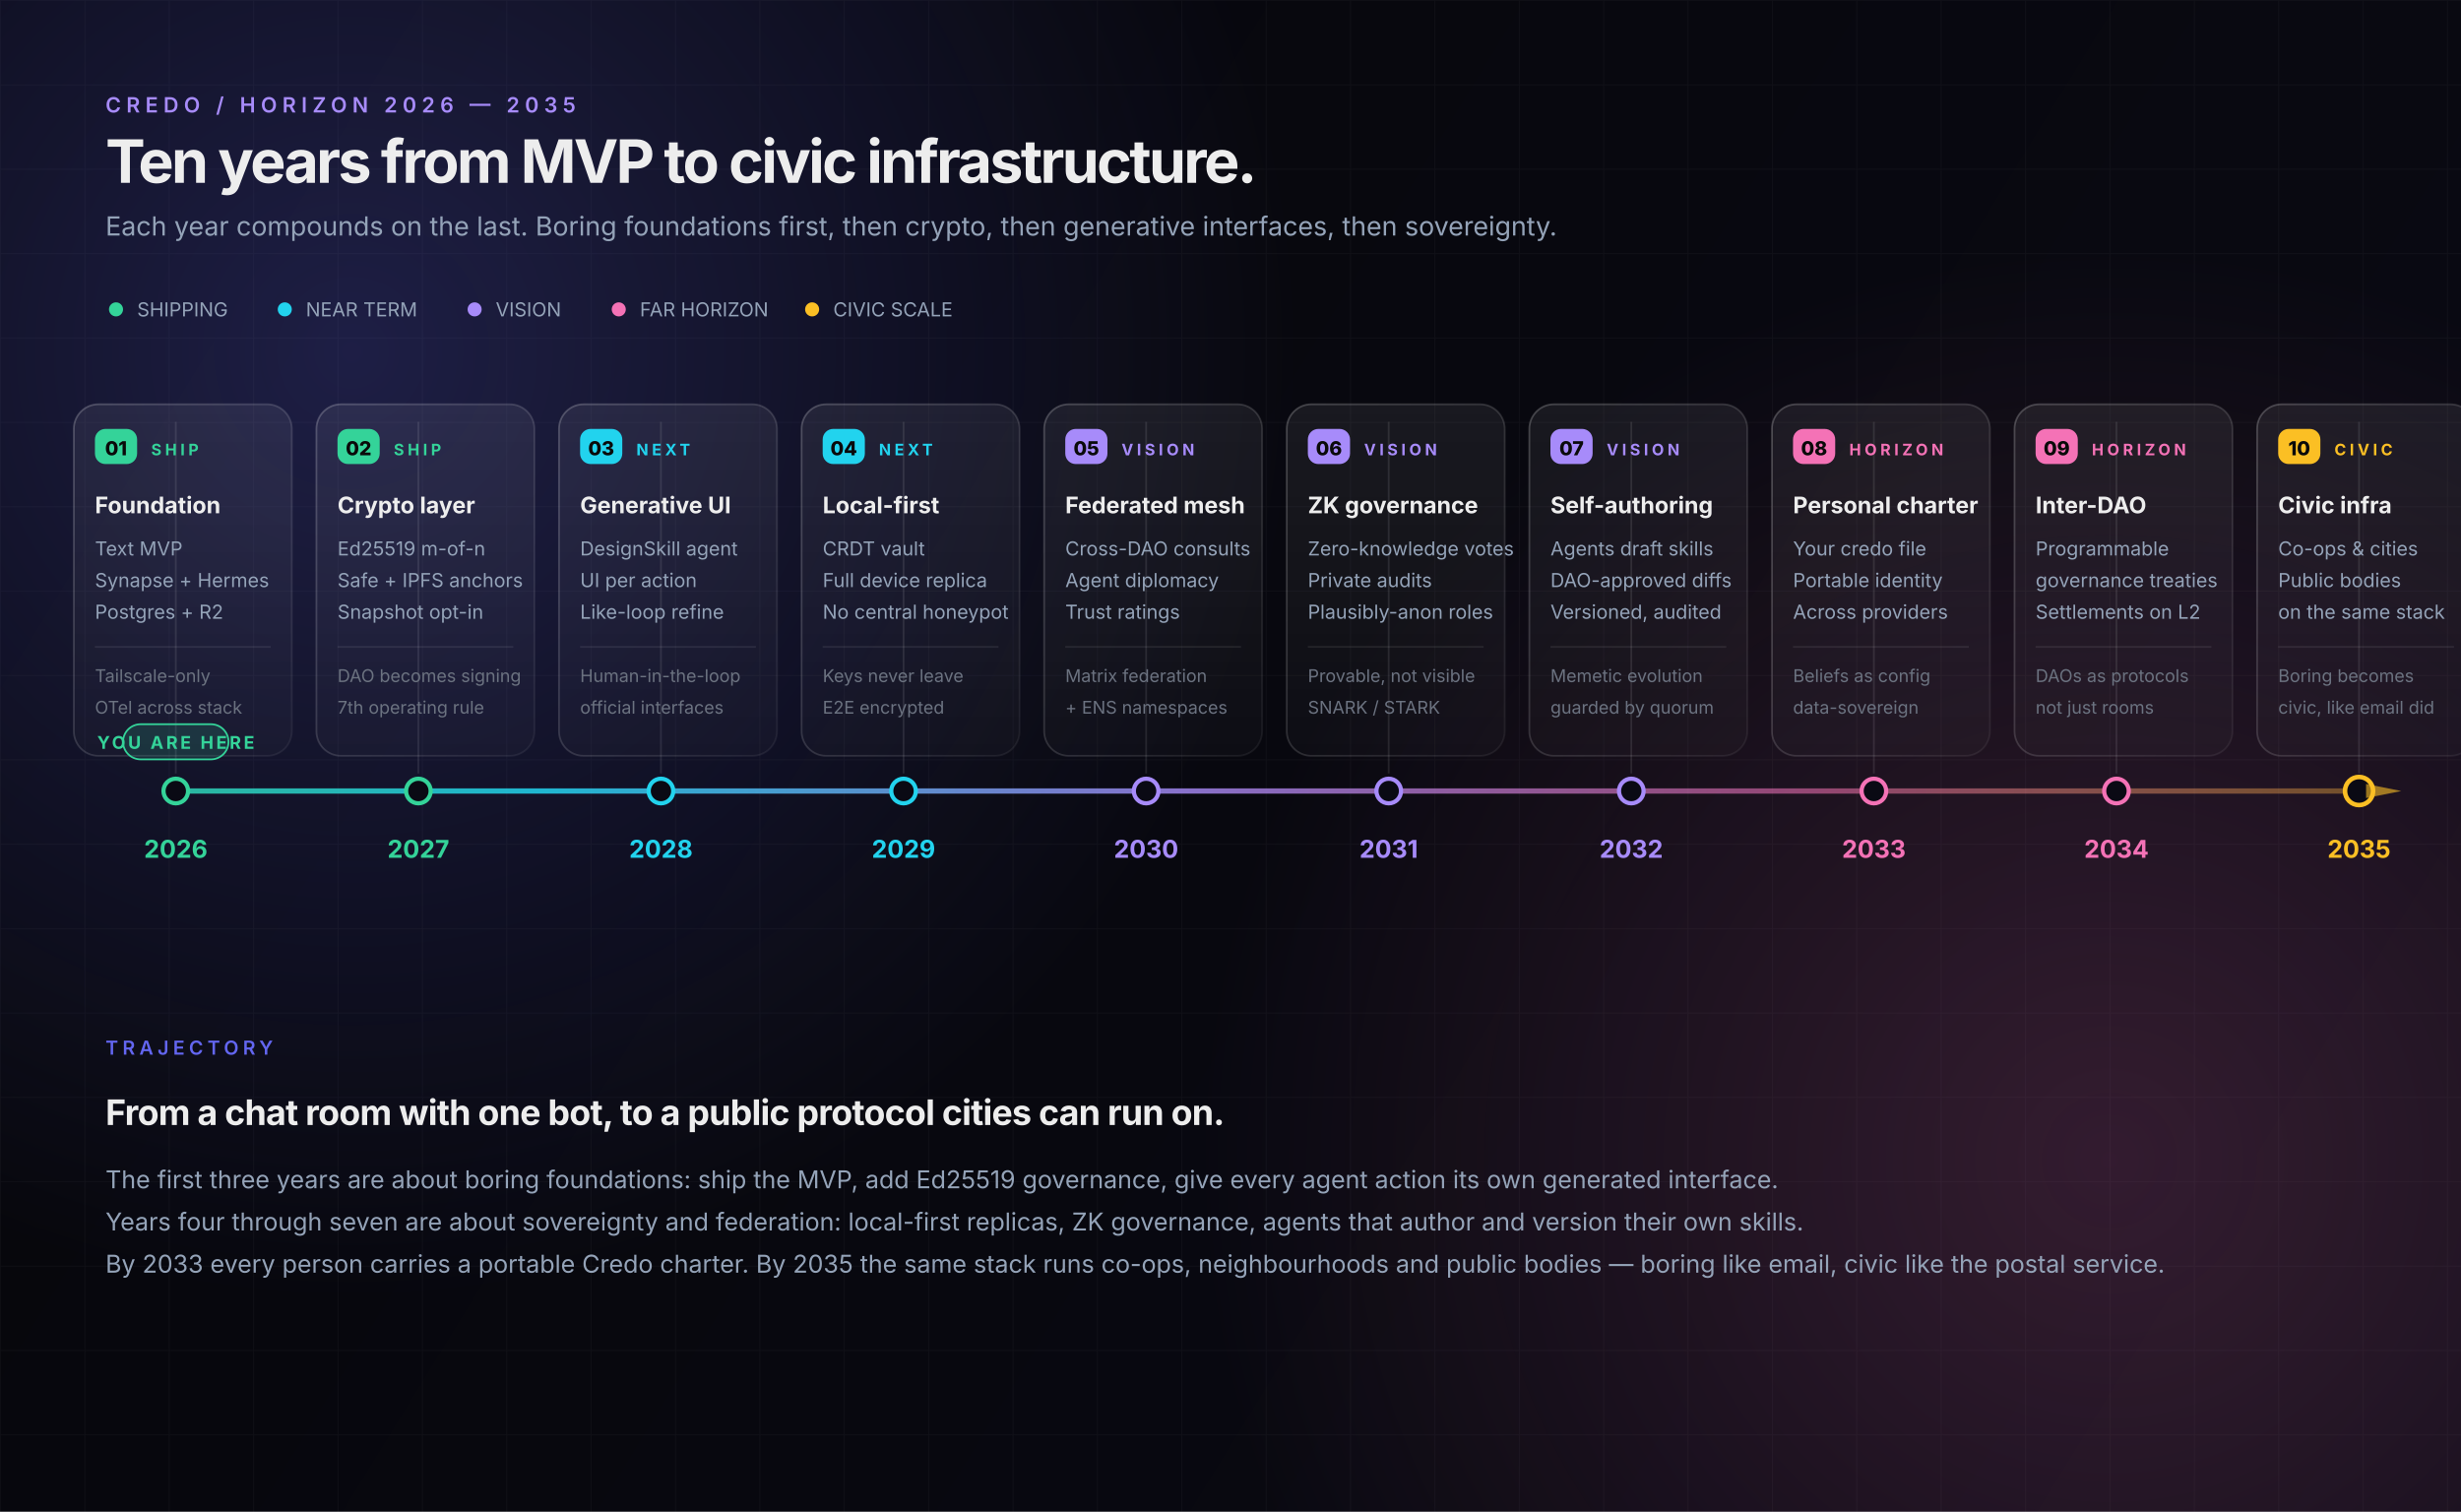
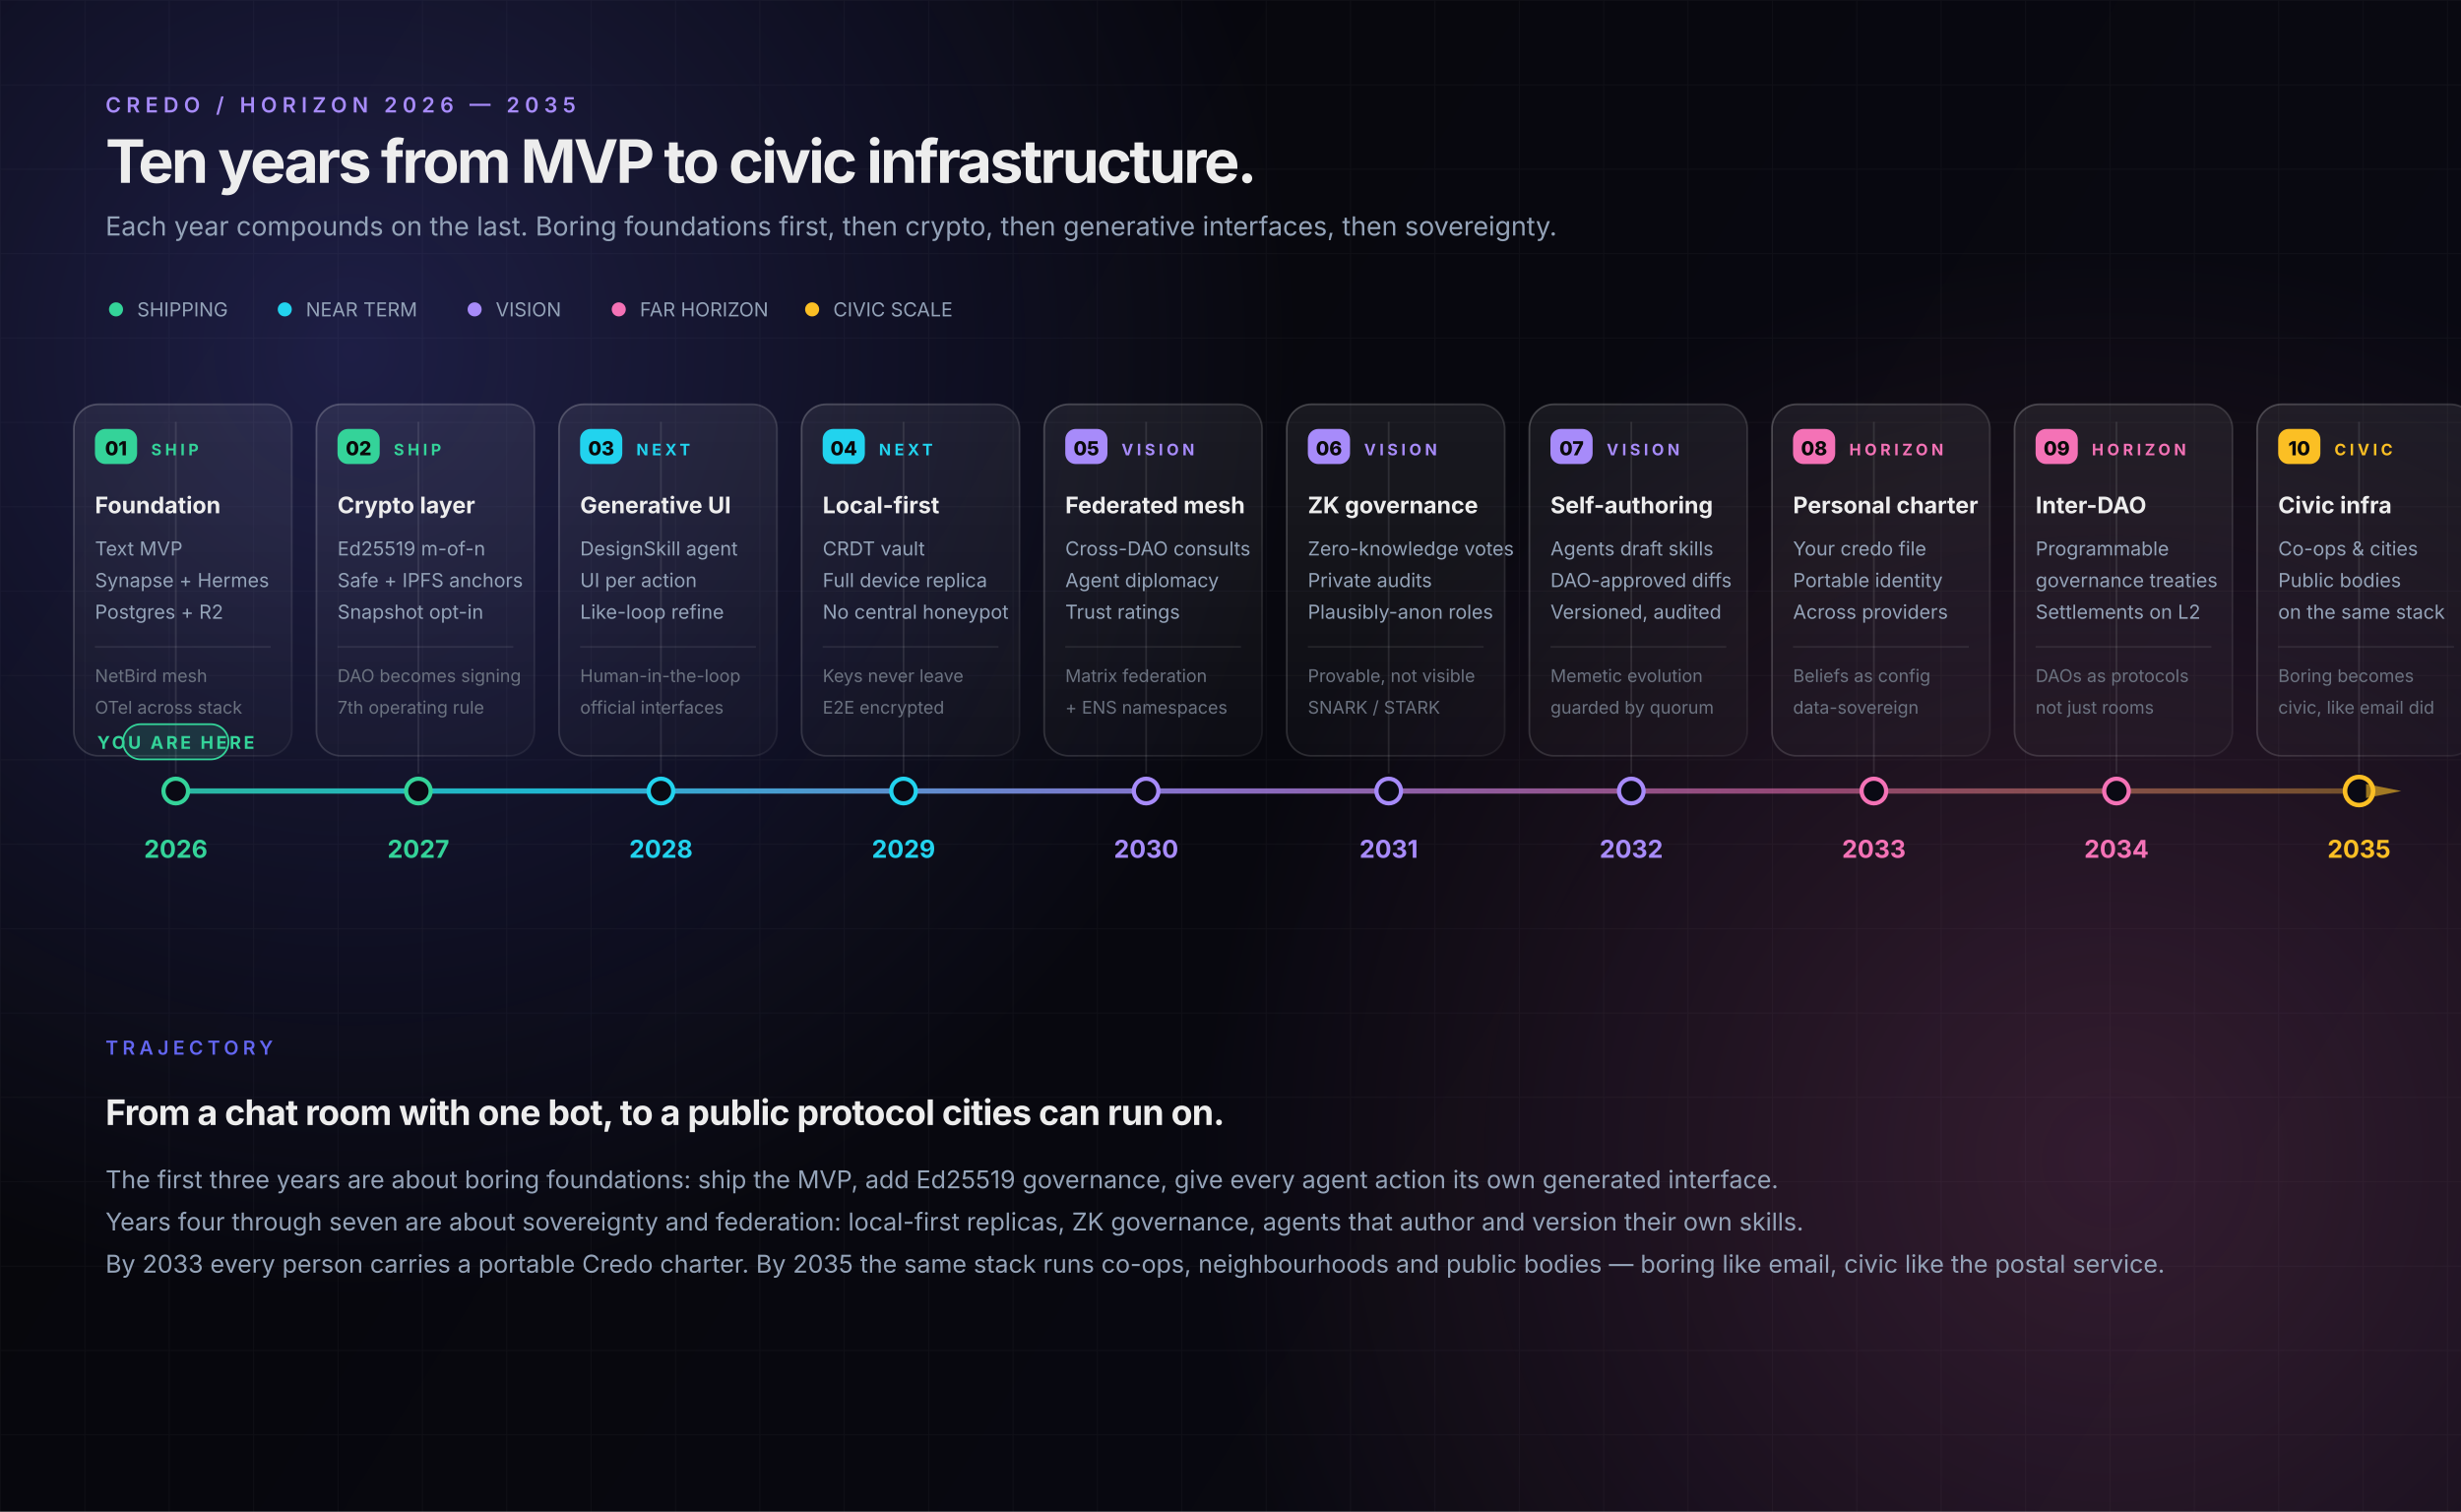
<svg xmlns="http://www.w3.org/2000/svg" width="1400" height="860" viewBox="0 0 1400 860" role="img" aria-labelledby="hz-title hz-desc" font-family="Inter, ui-sans-serif, system-ui, -apple-system, 'Segoe UI', sans-serif">
  <defs>
    <linearGradient id="bg" x1="0" y1="0" x2="1400" y2="860" gradientUnits="userSpaceOnUse">
      <stop offset="0" stop-color="#06060A" />
      <stop offset="1" stop-color="#0A0A14" />
    </linearGradient>
    <radialGradient id="orb-a" cx="200" cy="200" r="540" gradientUnits="userSpaceOnUse">
      <stop offset="0" stop-color="#6366F1" stop-opacity=".25" />
      <stop offset="1" stop-color="#6366F1" stop-opacity="0" />
    </radialGradient>
    <radialGradient id="orb-b" cx="1200" cy="660" r="520" gradientUnits="userSpaceOnUse">
      <stop offset="0" stop-color="#F472B6" stop-opacity=".18" />
      <stop offset="1" stop-color="#F472B6" stop-opacity="0" />
    </radialGradient>
    <pattern id="grid" width="48" height="48" patternUnits="userSpaceOnUse">
      <path d="M 48 0 L 0 0 0 48" fill="none" stroke="#FFFFFF" stroke-opacity=".035" />
    </pattern>
    <linearGradient id="card" x1="0" y1="0" x2="0" y2="1">
      <stop offset="0" stop-color="#FFFFFF" stop-opacity=".07" />
      <stop offset="1" stop-color="#FFFFFF" stop-opacity=".02" />
    </linearGradient>
    <linearGradient id="card-border" x1="0" y1="0" x2="1" y2="1">
      <stop offset="0" stop-color="#FFFFFF" stop-opacity=".22" />
      <stop offset="1" stop-color="#FFFFFF" stop-opacity=".06" />
    </linearGradient>
    <linearGradient id="rail" x1="0" y1="0" x2="1400" y2="0" gradientUnits="userSpaceOnUse">
      <stop offset="0" stop-color="#34D399" stop-opacity=".85" />
      <stop offset=".22" stop-color="#22D3EE" stop-opacity=".85" />
      <stop offset=".48" stop-color="#A78BFA" stop-opacity=".80" />
      <stop offset=".74" stop-color="#F472B6" stop-opacity=".55" />
      <stop offset="1" stop-color="#FBBF24" stop-opacity=".35" />
    </linearGradient>
  </defs>
  <rect width="1400" height="860" fill="url(#bg)" />
  <rect width="1400" height="860" fill="url(#grid)" />
  <rect width="1400" height="860" fill="url(#orb-a)" />
  <rect width="1400" height="860" fill="url(#orb-b)" />
  <text x="60" y="64" fill="#A78BFA" font-size="12" letter-spacing="3" font-weight="600">CREDO  /  HORIZON  2026 — 2035</text>
  <text x="60" y="104" fill="#EDEDED" font-size="34" font-weight="700" letter-spacing="-1.4">Ten years from MVP to civic infrastructure.</text>
  <text x="60" y="134" fill="#94A3B8" font-size="15">Each year compounds on the last. Boring foundations first, then crypto, then generative interfaces, then sovereignty.</text>
  <g transform="translate(60 170)" font-size="11" fill="#94A3B8">
    <g>
      <circle r="4" cx="6" cy="6" fill="#34D399" />
      <text x="18" y="10">SHIPPING</text>
    </g>
    <g transform="translate(96 0)">
      <circle r="4" cx="6" cy="6" fill="#22D3EE" />
      <text x="18" y="10">NEAR TERM</text>
    </g>
    <g transform="translate(204 0)">
      <circle r="4" cx="6" cy="6" fill="#A78BFA" />
      <text x="18" y="10">VISION</text>
    </g>
    <g transform="translate(286 0)">
      <circle r="4" cx="6" cy="6" fill="#F472B6" />
      <text x="18" y="10">FAR HORIZON</text>
    </g>
    <g transform="translate(396 0)">
      <circle r="4" cx="6" cy="6" fill="#FBBF24" />
      <text x="18" y="10">CIVIC SCALE</text>
    </g>
  </g>
  <line x1="100" y1="450" x2="1340" y2="450" stroke="url(#rail)" stroke-width="3" />
  <g font-family="Inter, ui-sans-serif, system-ui, sans-serif">
    <g transform="translate(100 0)">
      <line x1="0" y1="440" x2="0" y2="240" stroke="#FFFFFF" stroke-opacity=".10" />
      <circle cx="0" cy="450" r="7" fill="#0A0A14" stroke="#34D399" stroke-width="2.4" />
      <text x="0" y="488" text-anchor="middle" fill="#34D399" font-size="14" font-weight="700">2026</text>
      <g transform="translate(-58 230)">
        <rect width="124" height="200" rx="14" fill="url(#card)" stroke="url(#card-border)" />
        <rect x="12" y="14" width="24" height="20" rx="6" fill="#34D399" />
        <text x="24" y="29" text-anchor="middle" fill="#0A0A0A" font-size="11" font-weight="800">01</text>
        <text x="44" y="29" fill="#34D399" font-size="9" letter-spacing="2" font-weight="700">SHIP</text>
        <text x="12" y="62" fill="#EDEDED" font-size="13" font-weight="700">Foundation</text>
        <text x="12" y="86" fill="#94A3B8" font-size="11">Text MVP</text>
        <text x="12" y="104" fill="#94A3B8" font-size="11">Synapse + Hermes</text>
        <text x="12" y="122" fill="#94A3B8" font-size="11">Postgres + R2</text>
        <line x1="12" y1="138" x2="112" y2="138" stroke="#FFFFFF" stroke-opacity=".08" />
-         <text x="12" y="158" fill="#6B7280" font-size="10">Tailscale-only</text>
+         <text x="12" y="158" fill="#6B7280" font-size="10">NetBird mesh</text>
        <text x="12" y="176" fill="#6B7280" font-size="10">OTel across stack</text>
      </g>
    </g>
    <g transform="translate(238 0)">
      <line x1="0" y1="440" x2="0" y2="240" stroke="#FFFFFF" stroke-opacity=".10" />
      <circle cx="0" cy="450" r="7" fill="#0A0A14" stroke="#34D399" stroke-width="2.4" />
      <text x="0" y="488" text-anchor="middle" fill="#34D399" font-size="14" font-weight="700">2027</text>
      <g transform="translate(-58 230)">
        <rect width="124" height="200" rx="14" fill="url(#card)" stroke="url(#card-border)" />
        <rect x="12" y="14" width="24" height="20" rx="6" fill="#34D399" />
        <text x="24" y="29" text-anchor="middle" fill="#0A0A0A" font-size="11" font-weight="800">02</text>
        <text x="44" y="29" fill="#34D399" font-size="9" letter-spacing="2" font-weight="700">SHIP</text>
        <text x="12" y="62" fill="#EDEDED" font-size="13" font-weight="700">Crypto layer</text>
        <text x="12" y="86" fill="#94A3B8" font-size="11">Ed25519 m-of-n</text>
        <text x="12" y="104" fill="#94A3B8" font-size="11">Safe + IPFS anchors</text>
        <text x="12" y="122" fill="#94A3B8" font-size="11">Snapshot opt-in</text>
        <line x1="12" y1="138" x2="112" y2="138" stroke="#FFFFFF" stroke-opacity=".08" />
        <text x="12" y="158" fill="#6B7280" font-size="10">DAO becomes signing</text>
        <text x="12" y="176" fill="#6B7280" font-size="10">7th operating rule</text>
      </g>
    </g>
    <g transform="translate(376 0)">
      <line x1="0" y1="440" x2="0" y2="240" stroke="#FFFFFF" stroke-opacity=".10" />
      <circle cx="0" cy="450" r="7" fill="#0A0A14" stroke="#22D3EE" stroke-width="2.4" />
      <text x="0" y="488" text-anchor="middle" fill="#22D3EE" font-size="14" font-weight="700">2028</text>
      <g transform="translate(-58 230)">
        <rect width="124" height="200" rx="14" fill="url(#card)" stroke="url(#card-border)" />
        <rect x="12" y="14" width="24" height="20" rx="6" fill="#22D3EE" />
        <text x="24" y="29" text-anchor="middle" fill="#0A0A0A" font-size="11" font-weight="800">03</text>
        <text x="44" y="29" fill="#22D3EE" font-size="9" letter-spacing="2" font-weight="700">NEXT</text>
        <text x="12" y="62" fill="#EDEDED" font-size="13" font-weight="700">Generative UI</text>
        <text x="12" y="86" fill="#94A3B8" font-size="11">DesignSkill agent</text>
        <text x="12" y="104" fill="#94A3B8" font-size="11">UI per action</text>
        <text x="12" y="122" fill="#94A3B8" font-size="11">Like-loop refine</text>
        <line x1="12" y1="138" x2="112" y2="138" stroke="#FFFFFF" stroke-opacity=".08" />
        <text x="12" y="158" fill="#6B7280" font-size="10">Human-in-the-loop</text>
        <text x="12" y="176" fill="#6B7280" font-size="10">official interfaces</text>
      </g>
    </g>
    <g transform="translate(514 0)">
      <line x1="0" y1="440" x2="0" y2="240" stroke="#FFFFFF" stroke-opacity=".10" />
      <circle cx="0" cy="450" r="7" fill="#0A0A14" stroke="#22D3EE" stroke-width="2.4" />
      <text x="0" y="488" text-anchor="middle" fill="#22D3EE" font-size="14" font-weight="700">2029</text>
      <g transform="translate(-58 230)">
        <rect width="124" height="200" rx="14" fill="url(#card)" stroke="url(#card-border)" />
        <rect x="12" y="14" width="24" height="20" rx="6" fill="#22D3EE" />
        <text x="24" y="29" text-anchor="middle" fill="#0A0A0A" font-size="11" font-weight="800">04</text>
        <text x="44" y="29" fill="#22D3EE" font-size="9" letter-spacing="2" font-weight="700">NEXT</text>
        <text x="12" y="62" fill="#EDEDED" font-size="13" font-weight="700">Local-first</text>
        <text x="12" y="86" fill="#94A3B8" font-size="11">CRDT vault</text>
        <text x="12" y="104" fill="#94A3B8" font-size="11">Full device replica</text>
        <text x="12" y="122" fill="#94A3B8" font-size="11">No central honeypot</text>
        <line x1="12" y1="138" x2="112" y2="138" stroke="#FFFFFF" stroke-opacity=".08" />
        <text x="12" y="158" fill="#6B7280" font-size="10">Keys never leave</text>
        <text x="12" y="176" fill="#6B7280" font-size="10">E2E encrypted</text>
      </g>
    </g>
    <g transform="translate(652 0)">
      <line x1="0" y1="440" x2="0" y2="240" stroke="#FFFFFF" stroke-opacity=".10" />
      <circle cx="0" cy="450" r="7" fill="#0A0A14" stroke="#A78BFA" stroke-width="2.4" />
      <text x="0" y="488" text-anchor="middle" fill="#A78BFA" font-size="14" font-weight="700">2030</text>
      <g transform="translate(-58 230)">
        <rect width="124" height="200" rx="14" fill="url(#card)" stroke="url(#card-border)" />
        <rect x="12" y="14" width="24" height="20" rx="6" fill="#A78BFA" />
        <text x="24" y="29" text-anchor="middle" fill="#0A0A0A" font-size="11" font-weight="800">05</text>
        <text x="44" y="29" fill="#A78BFA" font-size="9" letter-spacing="2" font-weight="700">VISION</text>
        <text x="12" y="62" fill="#EDEDED" font-size="13" font-weight="700">Federated mesh</text>
        <text x="12" y="86" fill="#94A3B8" font-size="11">Cross-DAO consults</text>
        <text x="12" y="104" fill="#94A3B8" font-size="11">Agent diplomacy</text>
        <text x="12" y="122" fill="#94A3B8" font-size="11">Trust ratings</text>
        <line x1="12" y1="138" x2="112" y2="138" stroke="#FFFFFF" stroke-opacity=".08" />
        <text x="12" y="158" fill="#6B7280" font-size="10">Matrix federation</text>
        <text x="12" y="176" fill="#6B7280" font-size="10">+ ENS namespaces</text>
      </g>
    </g>
    <g transform="translate(790 0)">
      <line x1="0" y1="440" x2="0" y2="240" stroke="#FFFFFF" stroke-opacity=".10" />
      <circle cx="0" cy="450" r="7" fill="#0A0A14" stroke="#A78BFA" stroke-width="2.4" />
      <text x="0" y="488" text-anchor="middle" fill="#A78BFA" font-size="14" font-weight="700">2031</text>
      <g transform="translate(-58 230)">
        <rect width="124" height="200" rx="14" fill="url(#card)" stroke="url(#card-border)" />
        <rect x="12" y="14" width="24" height="20" rx="6" fill="#A78BFA" />
        <text x="24" y="29" text-anchor="middle" fill="#0A0A0A" font-size="11" font-weight="800">06</text>
        <text x="44" y="29" fill="#A78BFA" font-size="9" letter-spacing="2" font-weight="700">VISION</text>
        <text x="12" y="62" fill="#EDEDED" font-size="13" font-weight="700">ZK governance</text>
        <text x="12" y="86" fill="#94A3B8" font-size="11">Zero-knowledge votes</text>
        <text x="12" y="104" fill="#94A3B8" font-size="11">Private audits</text>
        <text x="12" y="122" fill="#94A3B8" font-size="11">Plausibly-anon roles</text>
        <line x1="12" y1="138" x2="112" y2="138" stroke="#FFFFFF" stroke-opacity=".08" />
        <text x="12" y="158" fill="#6B7280" font-size="10">Provable, not visible</text>
        <text x="12" y="176" fill="#6B7280" font-size="10">SNARK / STARK</text>
      </g>
    </g>
    <g transform="translate(928 0)">
      <line x1="0" y1="440" x2="0" y2="240" stroke="#FFFFFF" stroke-opacity=".10" />
      <circle cx="0" cy="450" r="7" fill="#0A0A14" stroke="#A78BFA" stroke-width="2.4" />
      <text x="0" y="488" text-anchor="middle" fill="#A78BFA" font-size="14" font-weight="700">2032</text>
      <g transform="translate(-58 230)">
        <rect width="124" height="200" rx="14" fill="url(#card)" stroke="url(#card-border)" />
        <rect x="12" y="14" width="24" height="20" rx="6" fill="#A78BFA" />
        <text x="24" y="29" text-anchor="middle" fill="#0A0A0A" font-size="11" font-weight="800">07</text>
        <text x="44" y="29" fill="#A78BFA" font-size="9" letter-spacing="2" font-weight="700">VISION</text>
        <text x="12" y="62" fill="#EDEDED" font-size="13" font-weight="700">Self-authoring</text>
        <text x="12" y="86" fill="#94A3B8" font-size="11">Agents draft skills</text>
        <text x="12" y="104" fill="#94A3B8" font-size="11">DAO-approved diffs</text>
        <text x="12" y="122" fill="#94A3B8" font-size="11">Versioned, audited</text>
        <line x1="12" y1="138" x2="112" y2="138" stroke="#FFFFFF" stroke-opacity=".08" />
        <text x="12" y="158" fill="#6B7280" font-size="10">Memetic evolution</text>
        <text x="12" y="176" fill="#6B7280" font-size="10">guarded by quorum</text>
      </g>
    </g>
    <g transform="translate(1066 0)">
      <line x1="0" y1="440" x2="0" y2="240" stroke="#FFFFFF" stroke-opacity=".10" />
      <circle cx="0" cy="450" r="7" fill="#0A0A14" stroke="#F472B6" stroke-width="2.4" />
      <text x="0" y="488" text-anchor="middle" fill="#F472B6" font-size="14" font-weight="700">2033</text>
      <g transform="translate(-58 230)">
        <rect width="124" height="200" rx="14" fill="url(#card)" stroke="url(#card-border)" />
        <rect x="12" y="14" width="24" height="20" rx="6" fill="#F472B6" />
        <text x="24" y="29" text-anchor="middle" fill="#0A0A0A" font-size="11" font-weight="800">08</text>
        <text x="44" y="29" fill="#F472B6" font-size="9" letter-spacing="2" font-weight="700">HORIZON</text>
        <text x="12" y="62" fill="#EDEDED" font-size="13" font-weight="700">Personal charter</text>
        <text x="12" y="86" fill="#94A3B8" font-size="11">Your credo file</text>
        <text x="12" y="104" fill="#94A3B8" font-size="11">Portable identity</text>
        <text x="12" y="122" fill="#94A3B8" font-size="11">Across providers</text>
        <line x1="12" y1="138" x2="112" y2="138" stroke="#FFFFFF" stroke-opacity=".08" />
        <text x="12" y="158" fill="#6B7280" font-size="10">Beliefs as config</text>
        <text x="12" y="176" fill="#6B7280" font-size="10">data-sovereign</text>
      </g>
    </g>
    <g transform="translate(1204 0)">
      <line x1="0" y1="440" x2="0" y2="240" stroke="#FFFFFF" stroke-opacity=".10" />
      <circle cx="0" cy="450" r="7" fill="#0A0A14" stroke="#F472B6" stroke-width="2.4" />
      <text x="0" y="488" text-anchor="middle" fill="#F472B6" font-size="14" font-weight="700">2034</text>
      <g transform="translate(-58 230)">
        <rect width="124" height="200" rx="14" fill="url(#card)" stroke="url(#card-border)" />
        <rect x="12" y="14" width="24" height="20" rx="6" fill="#F472B6" />
        <text x="24" y="29" text-anchor="middle" fill="#0A0A0A" font-size="11" font-weight="800">09</text>
        <text x="44" y="29" fill="#F472B6" font-size="9" letter-spacing="2" font-weight="700">HORIZON</text>
        <text x="12" y="62" fill="#EDEDED" font-size="13" font-weight="700">Inter-DAO</text>
        <text x="12" y="86" fill="#94A3B8" font-size="11">Programmable</text>
        <text x="12" y="104" fill="#94A3B8" font-size="11">governance treaties</text>
        <text x="12" y="122" fill="#94A3B8" font-size="11">Settlements on L2</text>
        <line x1="12" y1="138" x2="112" y2="138" stroke="#FFFFFF" stroke-opacity=".08" />
        <text x="12" y="158" fill="#6B7280" font-size="10">DAOs as protocols</text>
        <text x="12" y="176" fill="#6B7280" font-size="10">not just rooms</text>
      </g>
    </g>
    <g transform="translate(1342 0)">
      <line x1="0" y1="440" x2="0" y2="240" stroke="#FFFFFF" stroke-opacity=".10" />
      <circle cx="0" cy="450" r="8" fill="#0A0A14" stroke="#FBBF24" stroke-width="2.6" />
      <text x="0" y="488" text-anchor="middle" fill="#FBBF24" font-size="14" font-weight="700">2035</text>
      <g transform="translate(-58 230)">
        <rect width="124" height="200" rx="14" fill="url(#card)" stroke="url(#card-border)" />
        <rect x="12" y="14" width="24" height="20" rx="6" fill="#FBBF24" />
        <text x="24" y="29" text-anchor="middle" fill="#0A0A0A" font-size="11" font-weight="800">10</text>
        <text x="44" y="29" fill="#FBBF24" font-size="9" letter-spacing="2" font-weight="700">CIVIC</text>
        <text x="12" y="62" fill="#EDEDED" font-size="13" font-weight="700">Civic infra</text>
        <text x="12" y="86" fill="#94A3B8" font-size="11">Co-ops &amp; cities</text>
        <text x="12" y="104" fill="#94A3B8" font-size="11">Public bodies</text>
        <text x="12" y="122" fill="#94A3B8" font-size="11">on the same stack</text>
        <line x1="12" y1="138" x2="112" y2="138" stroke="#FFFFFF" stroke-opacity=".08" />
        <text x="12" y="158" fill="#6B7280" font-size="10">Boring becomes</text>
        <text x="12" y="176" fill="#6B7280" font-size="10">civic, like email did</text>
      </g>
    </g>
  </g>
  <g transform="translate(60 600)">
    <text x="0" y="0" fill="#6366F1" font-size="11" letter-spacing="2.4" font-weight="600">TRAJECTORY</text>
    <text x="0" y="40" fill="#EDEDED" font-size="20" font-weight="700" letter-spacing="-.4">From a chat room with one bot, to a public protocol cities can run on.</text>
    <text x="0" y="76" fill="#94A3B8" font-size="14" font-weight="400">The first three years are about boring foundations: ship the MVP, add Ed25519 governance, give every agent action its own generated interface.</text>
    <text x="0" y="100" fill="#94A3B8" font-size="14" font-weight="400">Years four through seven are about sovereignty and federation: local-first replicas, ZK governance, agents that author and version their own skills.</text>
    <text x="0" y="124" fill="#94A3B8" font-size="14" font-weight="400">By 2033 every person carries a portable Credo charter. By 2035 the same stack runs co-ops, neighbourhoods and public bodies — boring like email, civic like the postal service.</text>
  </g>
  <g transform="translate(100 412)">
    <rect x="-30" y="0" width="60" height="20" rx="10" fill="#34D399" fill-opacity=".15" stroke="#34D399" stroke-width="1" />
    <text x="0" y="14" text-anchor="middle" fill="#34D399" font-size="10" font-weight="700" letter-spacing="1.5">YOU ARE HERE</text>
  </g>
  <path d="M1346 446 L1366 450 L1346 454 Z" fill="#FBBF24" opacity=".6" />
</svg>
